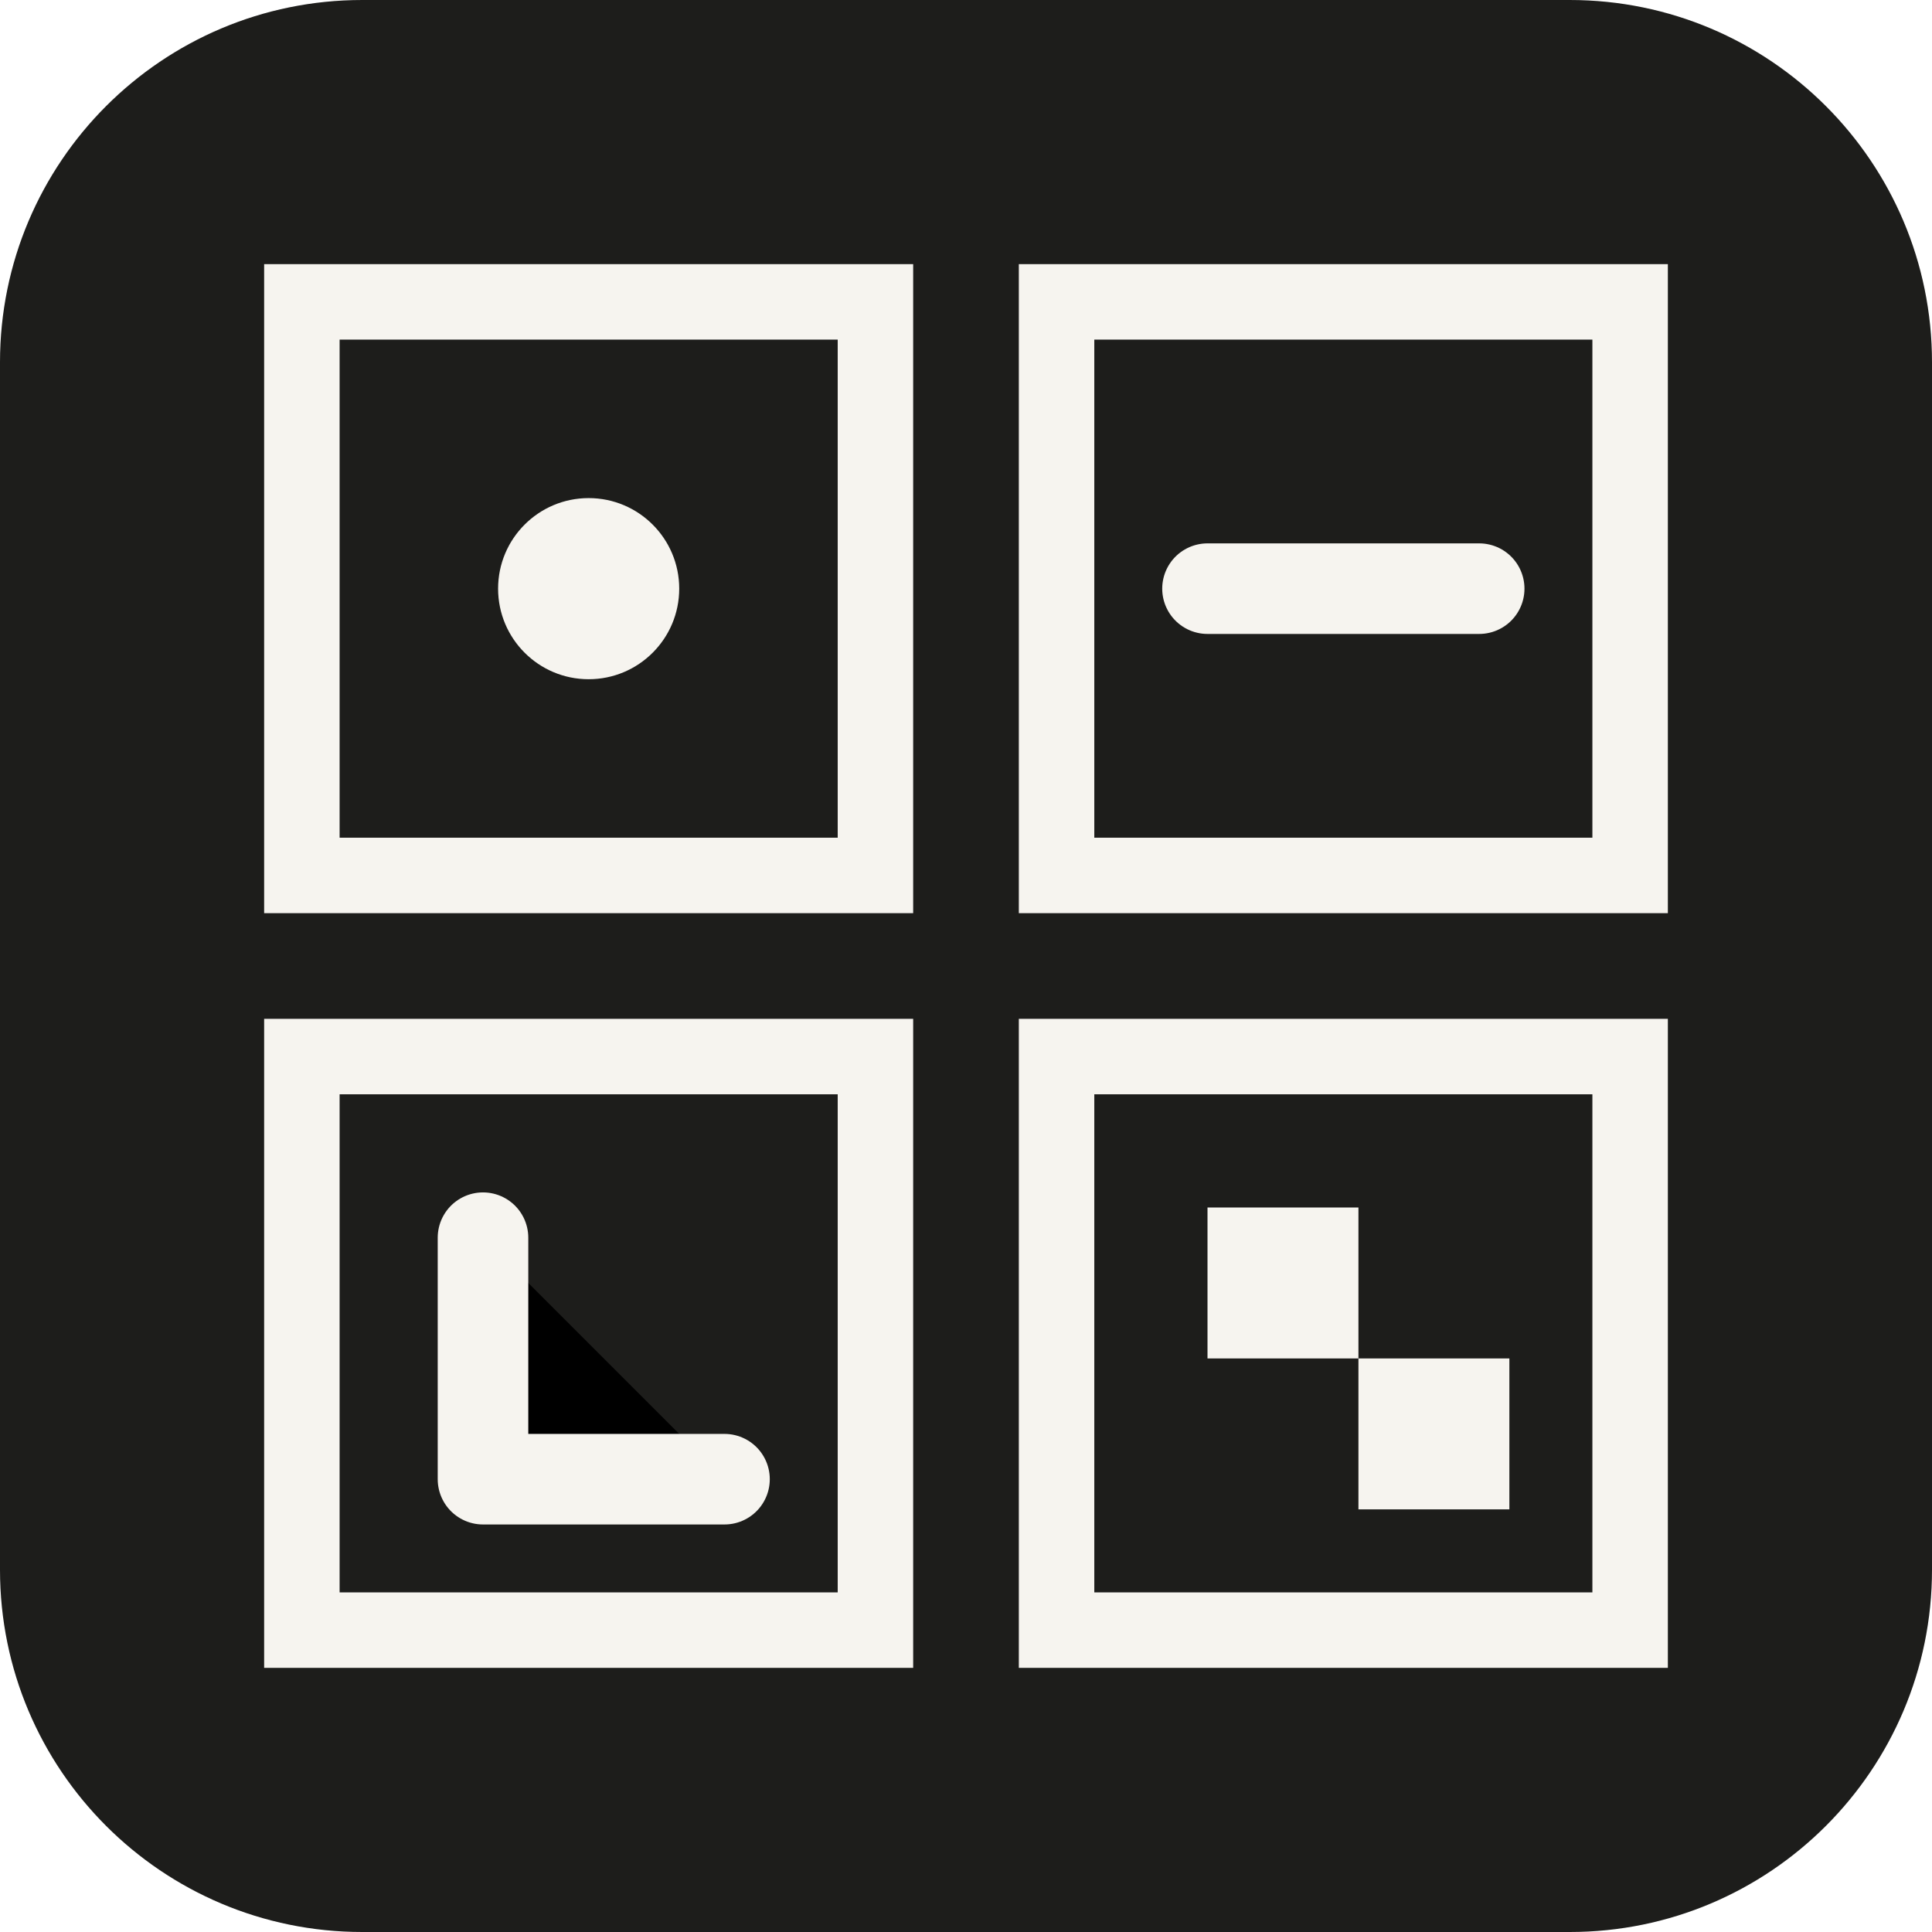
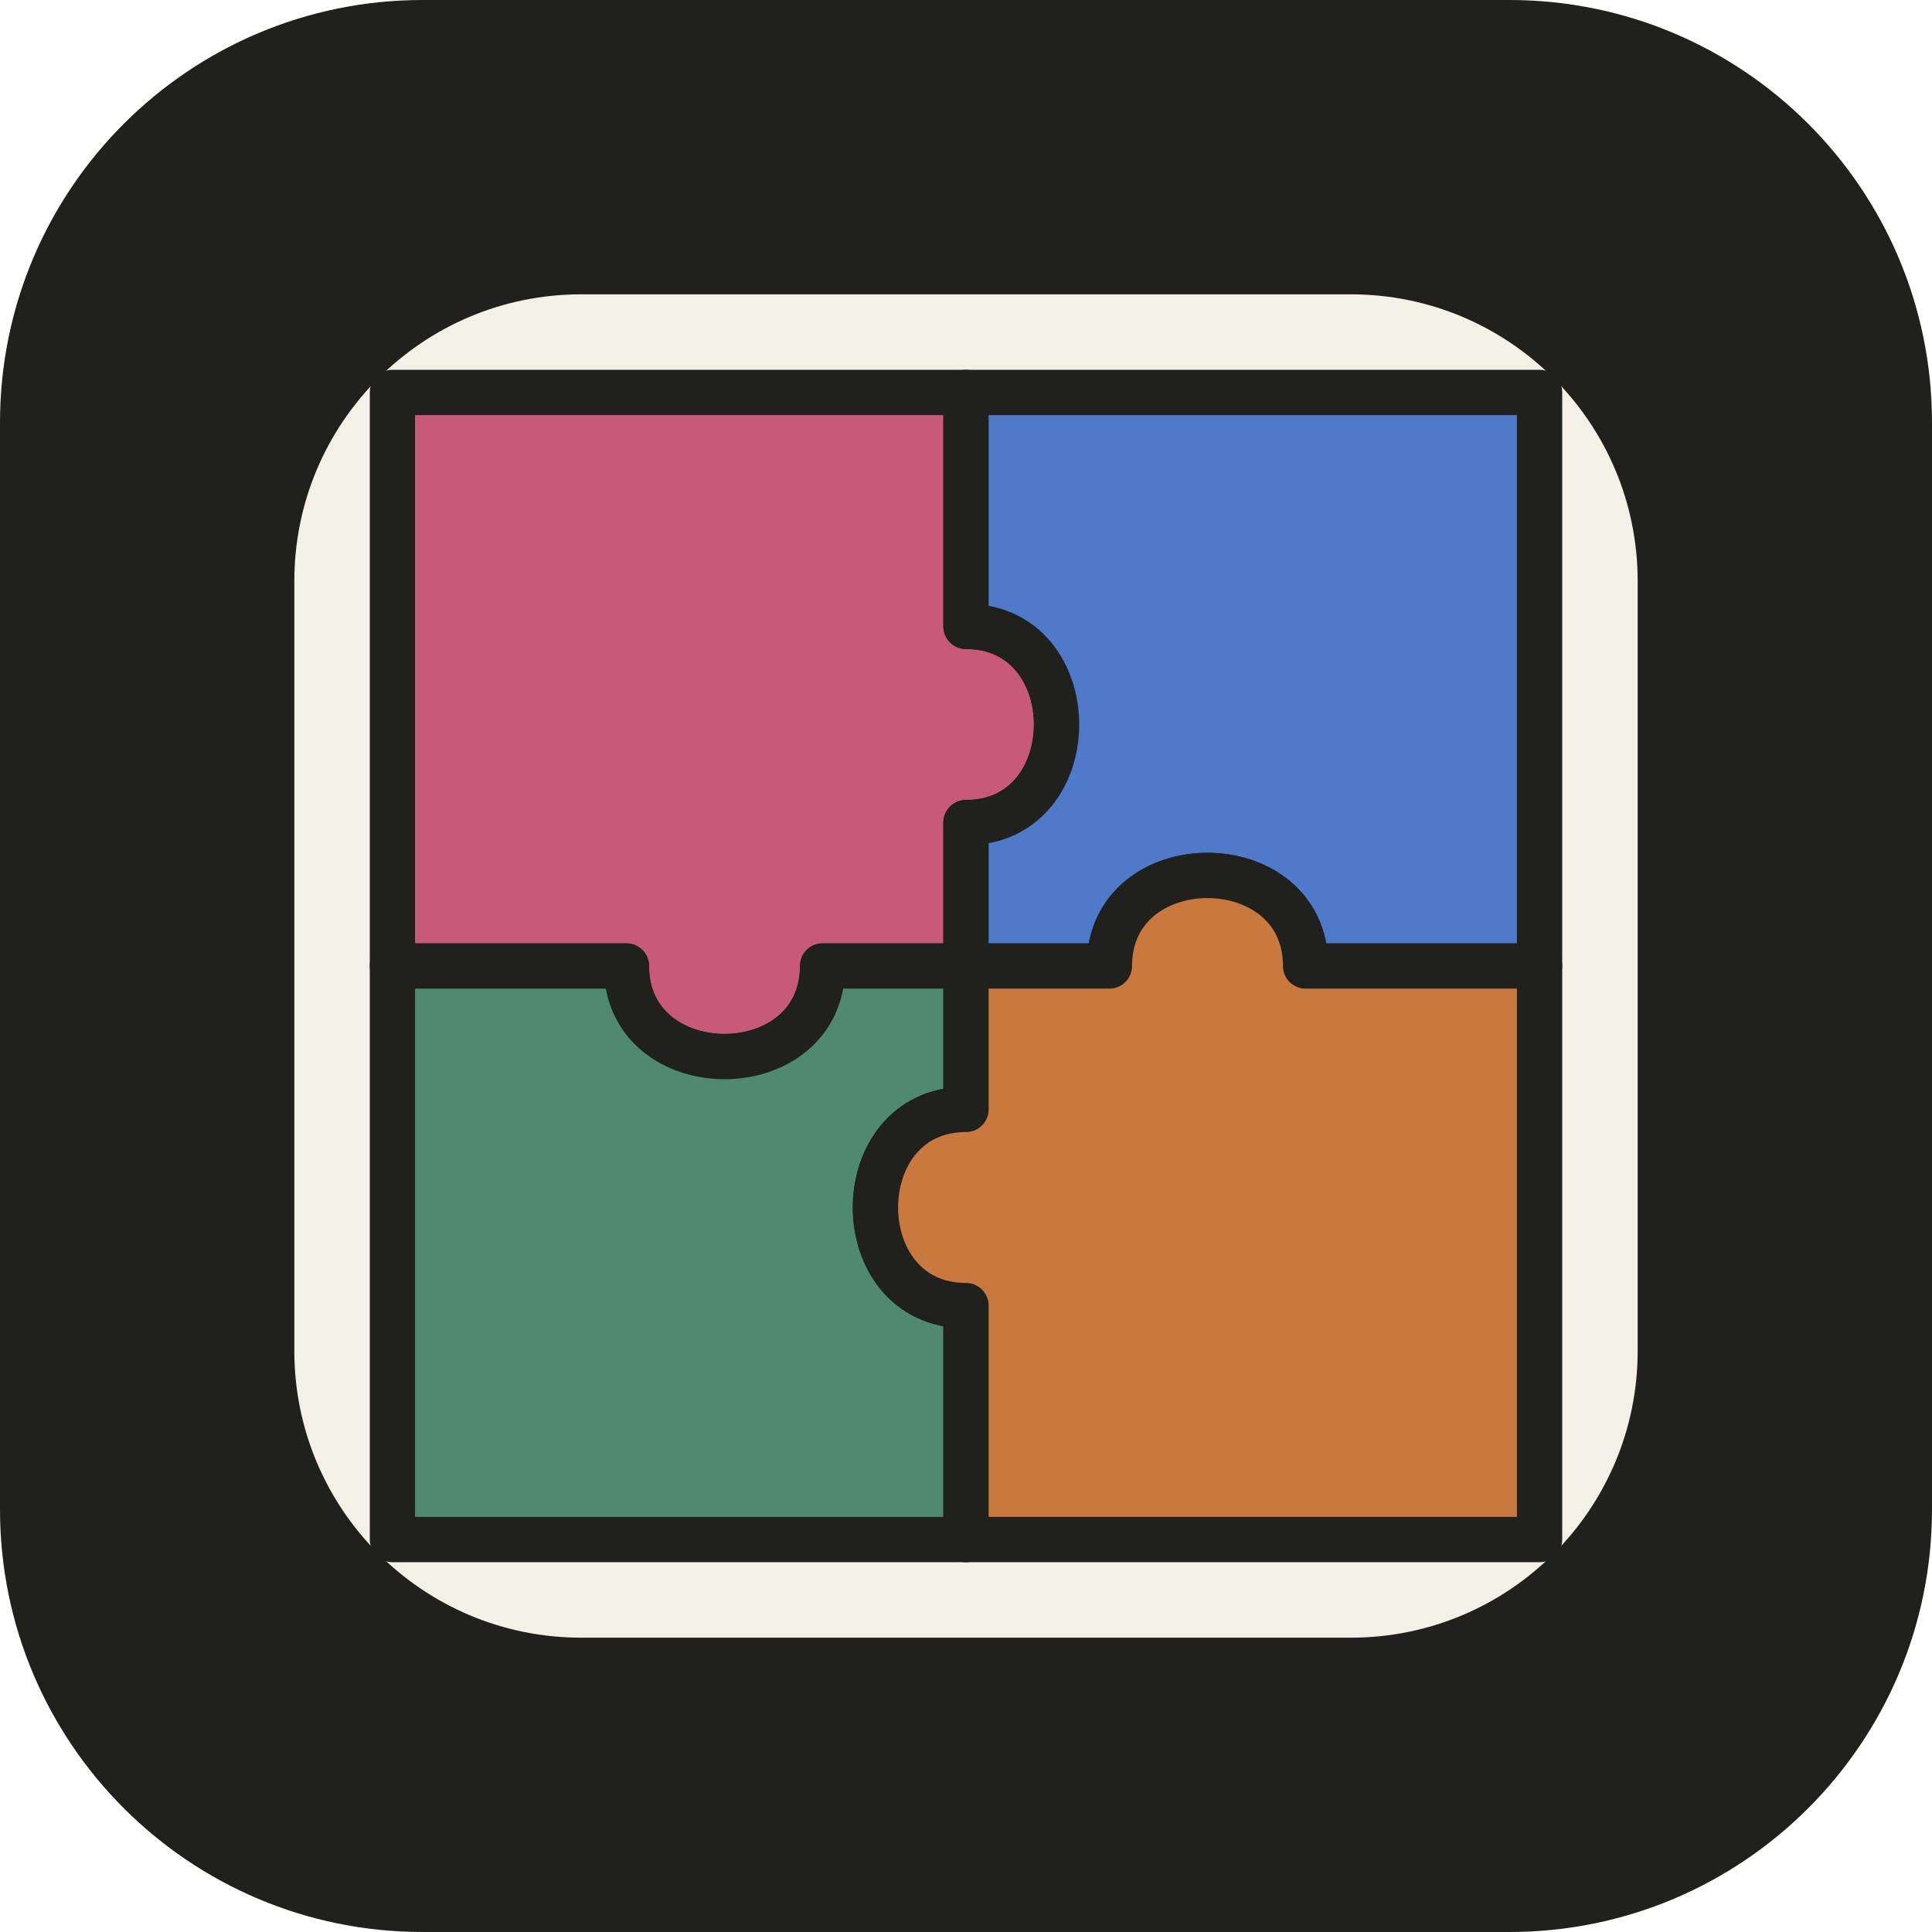
- <svg xmlns="http://www.w3.org/2000/svg" viewBox="0 0 64 64">
-   <rect width="64" height="64" rx="12" fill="#1d1d1b" />
-   <g fill="none" stroke="#f6f4ef" stroke-width="2.5">
-     <rect x="10" y="10" width="19" height="19" />
-     <rect x="35" y="10" width="19" height="19" />
-     <rect x="10" y="35" width="19" height="19" />
-     <rect x="35" y="35" width="19" height="19" />
+ <svg xmlns="http://www.w3.org/2000/svg" viewBox="0 0 512 512" role="img" aria-label="Puzzle Arcade icon">
+   <rect width="512" height="512" rx="112" fill="#20201d" />
+   <rect x="78" y="78" width="356" height="356" rx="76" fill="#f3f0e8" />
+   <g stroke="#20201d" stroke-width="12" stroke-linejoin="round" stroke-linecap="round">
+     <path fill="#c65a78" d="M104 104H256V166C288 166 288 218 256 218V256H218C218 288 166 288 166 256H104Z" />
+     <path fill="#4f79c9" d="M256 104H408V256H346C346 224 294 224 294 256H256V218C288 218 288 166 256 166Z" />
+     <path fill="#4f8a70" d="M104 256H166C166 288 218 288 218 256H256V294C224 294 224 346 256 346V408H104Z" />
+     <path fill="#c9783f" d="M256 256H294C294 224 346 224 346 256H408V408H256V346C224 346 224 294 256 294Z" />
  </g>
-   <circle cx="19.5" cy="19.5" r="3" fill="#f6f4ef" />
-   <path d="M40 19.5h9" stroke="#f6f4ef" stroke-width="3" stroke-linecap="round" />
-   <path d="M16 41v8h8" stroke="#f6f4ef" stroke-width="3" stroke-linecap="round" stroke-linejoin="round" />
-   <rect x="40" y="40" width="5" height="5" fill="#f6f4ef" />
-   <rect x="45" y="45" width="5" height="5" fill="#f6f4ef" />
</svg>
